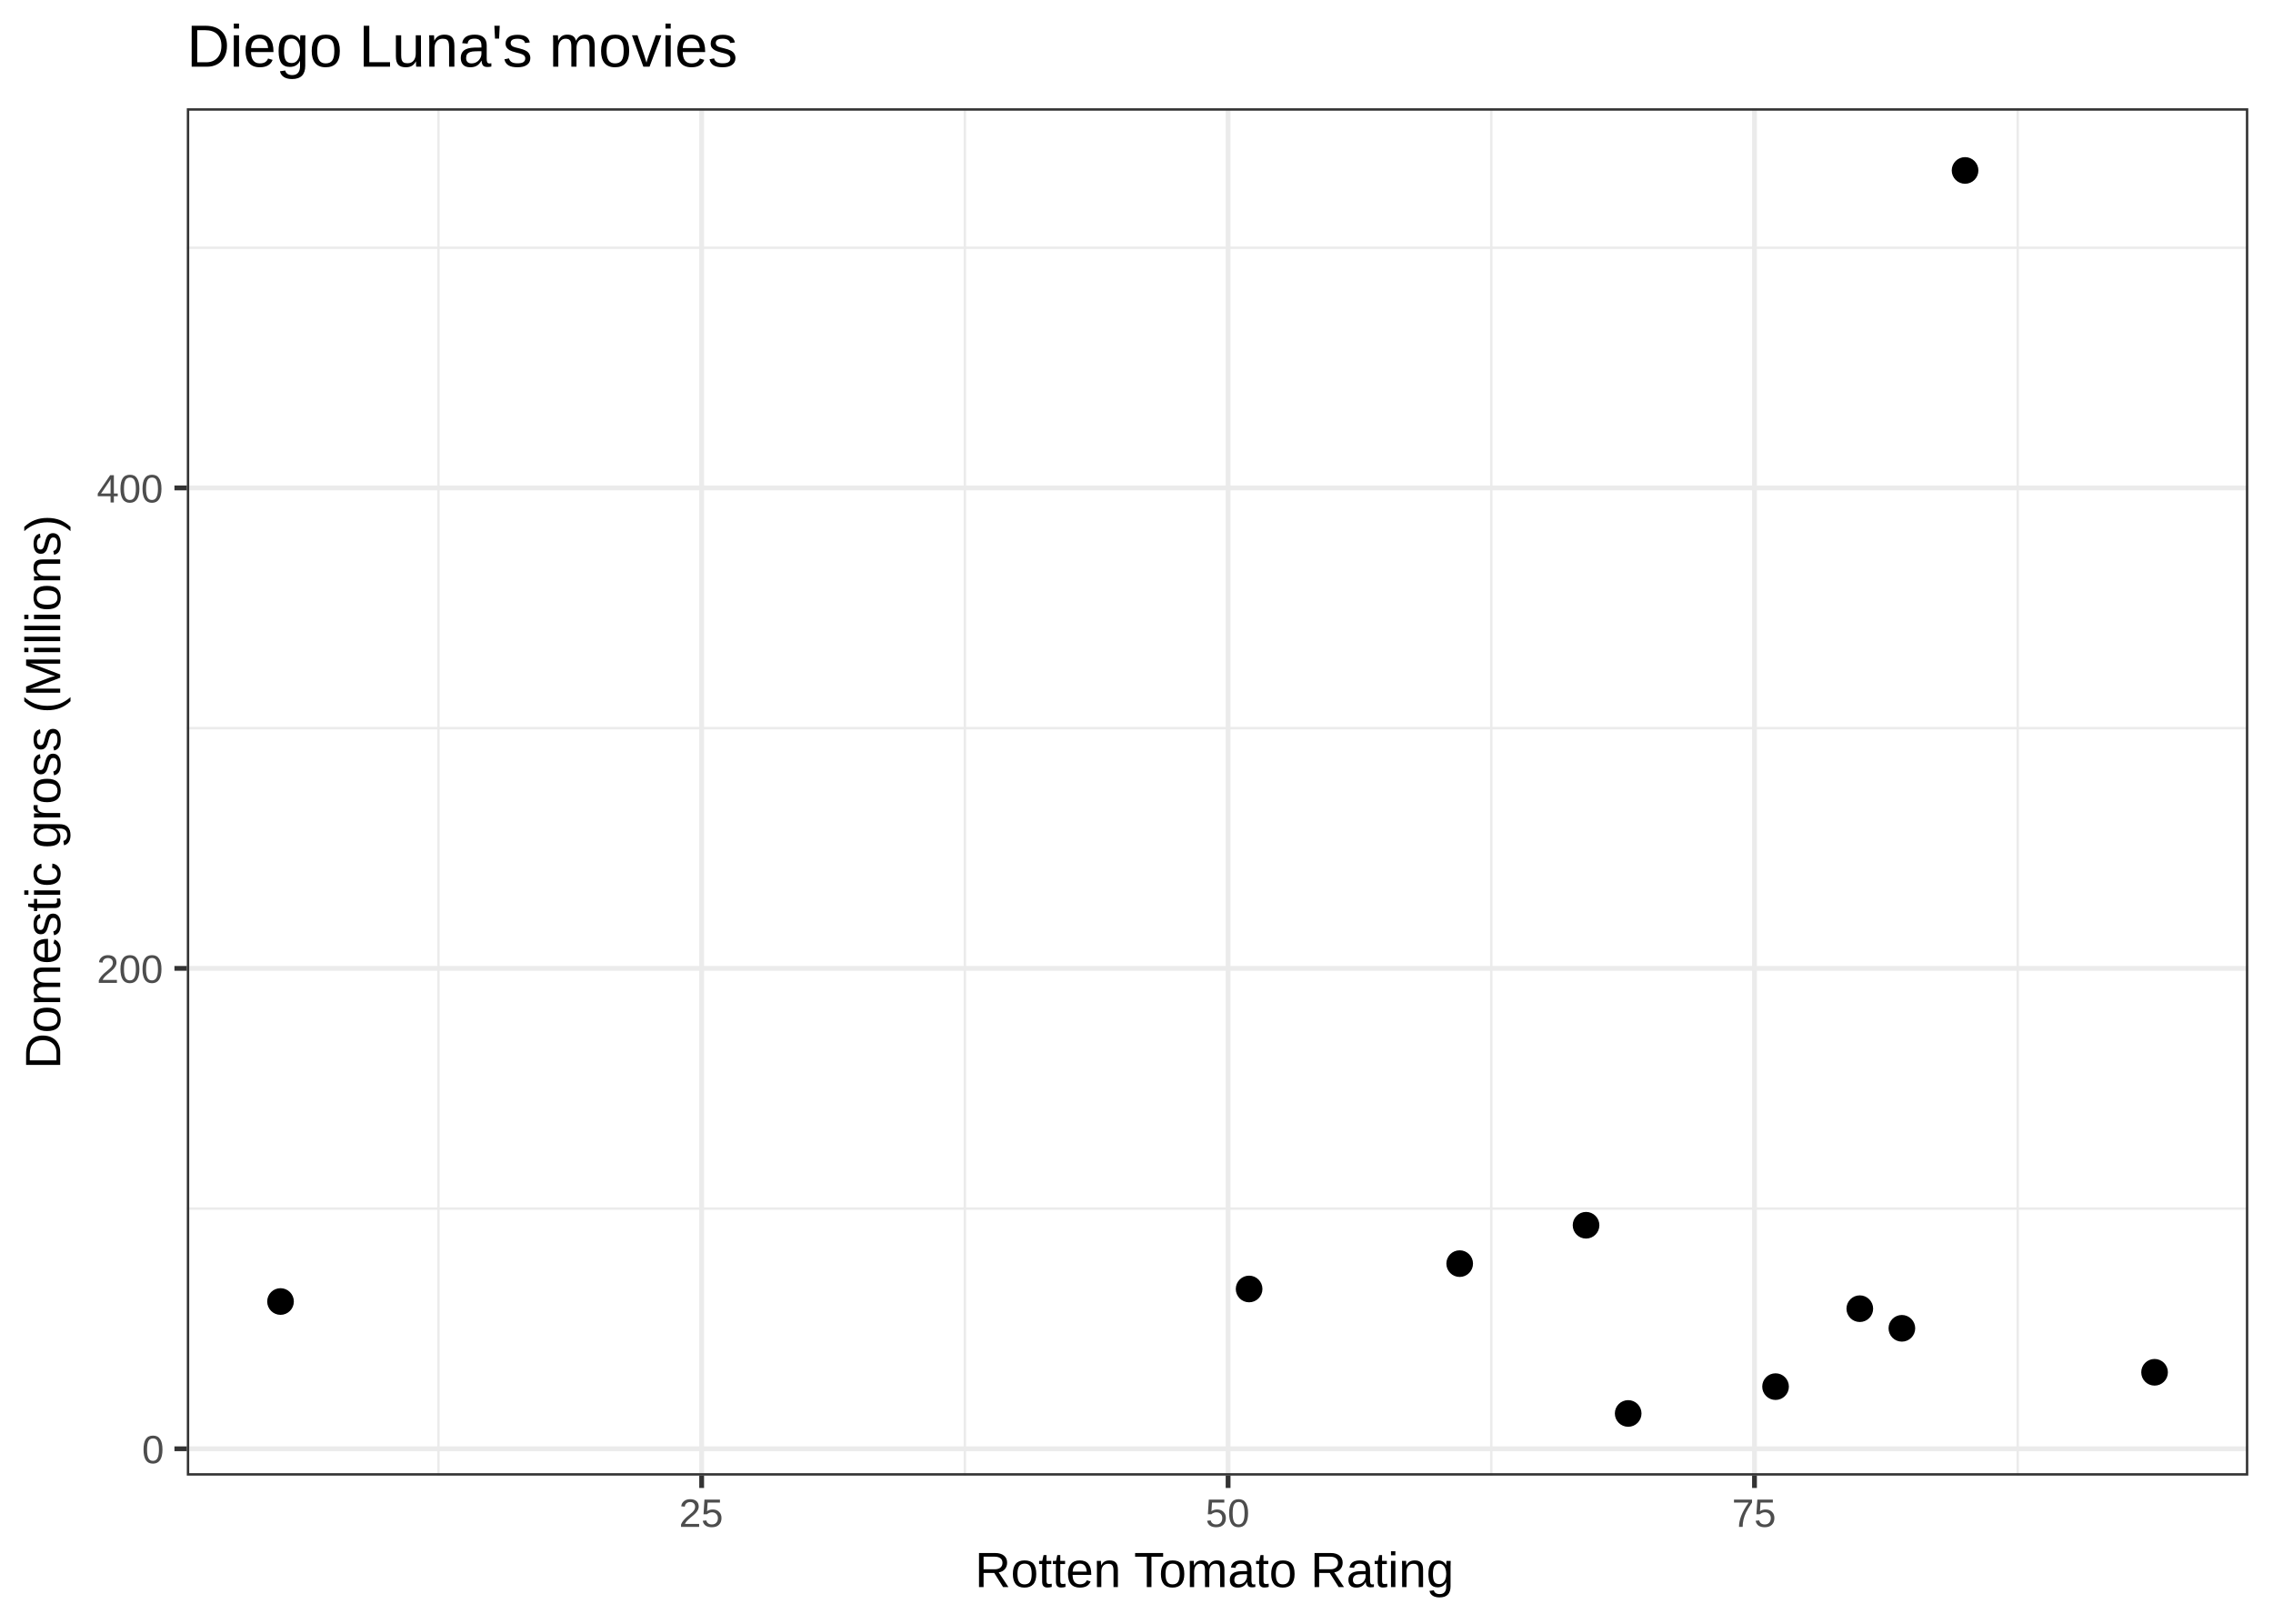
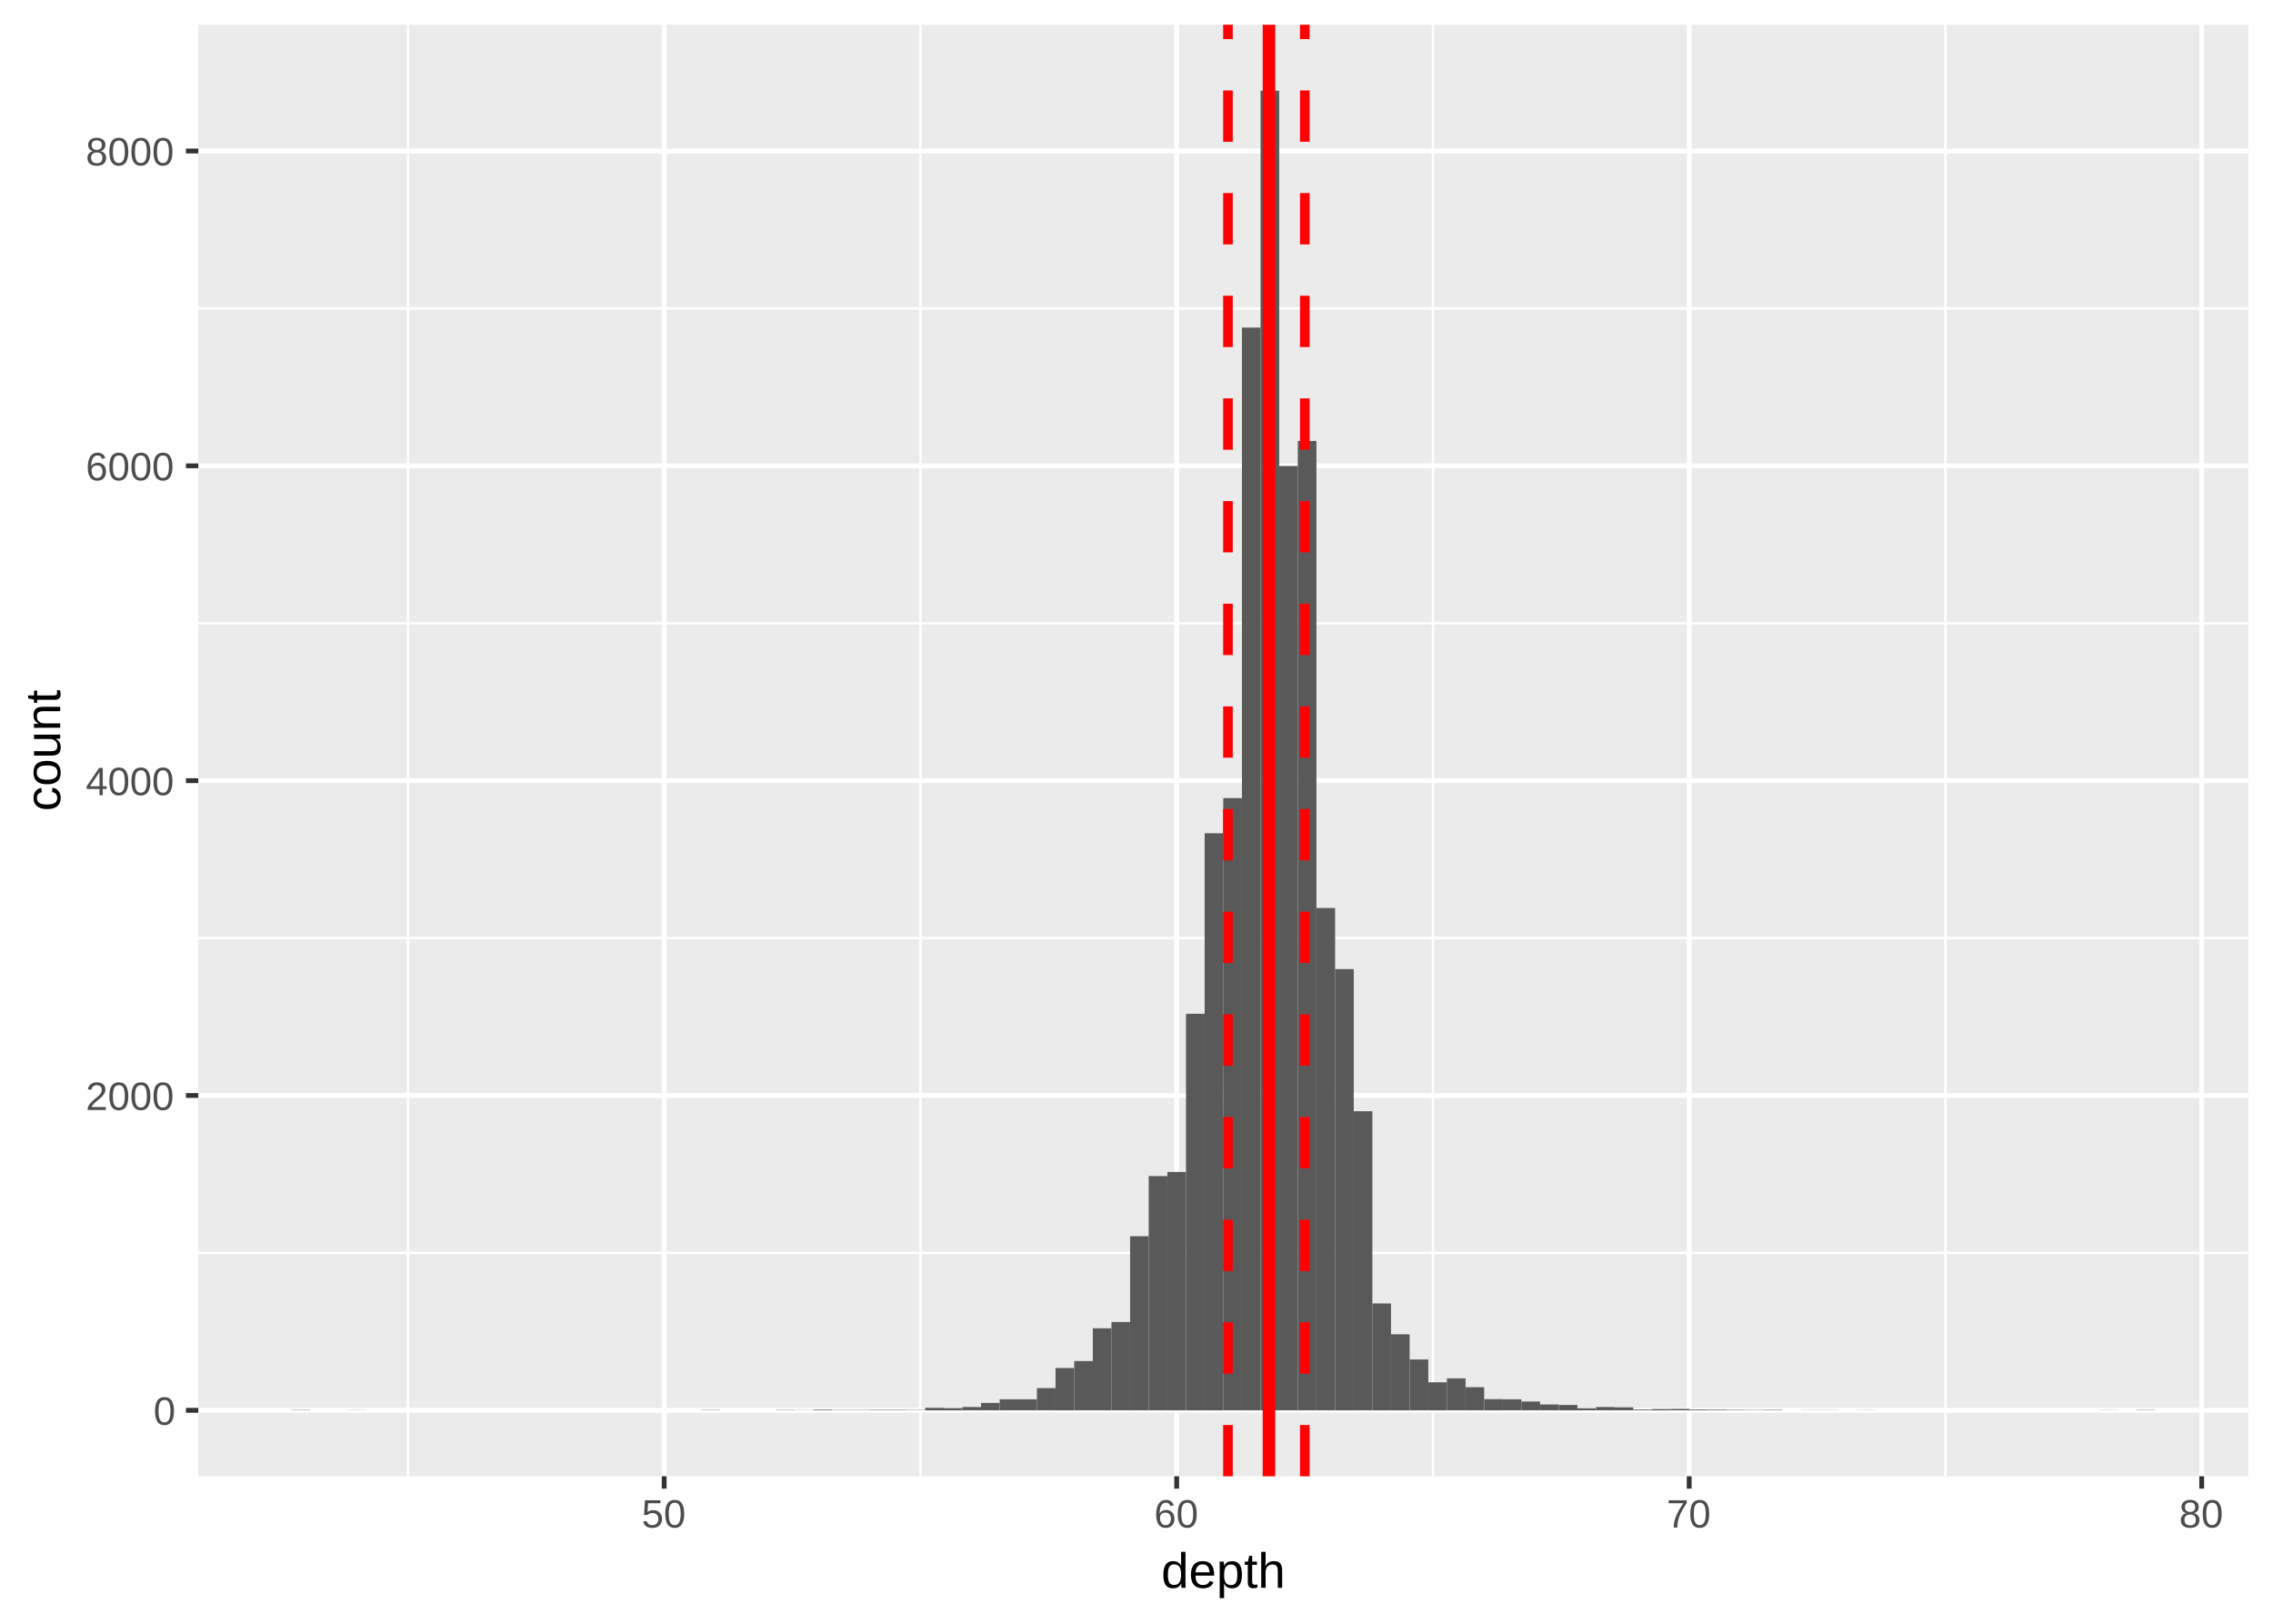
<svg xmlns="http://www.w3.org/2000/svg" viewBox="0 0 504.00 360.00">
  <defs>
    <style type="text/css">
    line, polyline, path, rect, circle {
      fill: none;
      stroke: #000000;
      stroke-linecap: round;
      stroke-linejoin: round;
      stroke-miterlimit: 10.00;
    }
  </style>
  </defs>
  <rect width="100%" height="100%" style="stroke: none; fill: #FFFFFF;" />
  <rect x="0.00" y="0.00" width="504.00" height="360.00" style="stroke-width: 1.07; stroke: #FFFFFF; fill: #FFFFFF;" />
  <defs>
-     <clipPath id="cpNDEuNDIxNXw0OTguNTIxfDMyNy4xNTd8MjQuMDA3Mw==">
-       <rect x="41.42" y="24.01" width="457.10" height="303.15" />
+     <clipPath id="cpNDMuOTY2OXw0OTguNTIxfDMyNy4zMTN8NS40Nzk0NQ==">
+       <rect x="43.97" y="5.48" width="454.55" height="321.83" />
    </clipPath>
  </defs>
-   <rect x="41.42" y="24.01" width="457.10" height="303.15" style="stroke-width: 1.07; stroke: none; fill: #FFFFFF;" clip-path="url(#cpNDEuNDIxNXw0OTguNTIxfDMyNy4xNTd8MjQuMDA3Mw==)" />
-   <polyline points="41.42,267.95 498.52,267.95 " style="stroke-width: 0.53; stroke: #EBEBEB; stroke-linecap: butt;" clip-path="url(#cpNDEuNDIxNXw0OTguNTIxfDMyNy4xNTd8MjQuMDA3Mw==)" />
-   <polyline points="41.42,161.44 498.52,161.44 " style="stroke-width: 0.53; stroke: #EBEBEB; stroke-linecap: butt;" clip-path="url(#cpNDEuNDIxNXw0OTguNTIxfDMyNy4xNTd8MjQuMDA3Mw==)" />
-   <polyline points="41.42,54.92 498.52,54.92 " style="stroke-width: 0.53; stroke: #EBEBEB; stroke-linecap: butt;" clip-path="url(#cpNDEuNDIxNXw0OTguNTIxfDMyNy4xNTd8MjQuMDA3Mw==)" />
-   <polyline points="97.22,327.16 97.22,24.01 " style="stroke-width: 0.53; stroke: #EBEBEB; stroke-linecap: butt;" clip-path="url(#cpNDEuNDIxNXw0OTguNTIxfDMyNy4xNTd8MjQuMDA3Mw==)" />
-   <polyline points="213.94,327.16 213.94,24.01 " style="stroke-width: 0.53; stroke: #EBEBEB; stroke-linecap: butt;" clip-path="url(#cpNDEuNDIxNXw0OTguNTIxfDMyNy4xNTd8MjQuMDA3Mw==)" />
-   <polyline points="330.67,327.16 330.67,24.01 " style="stroke-width: 0.53; stroke: #EBEBEB; stroke-linecap: butt;" clip-path="url(#cpNDEuNDIxNXw0OTguNTIxfDMyNy4xNTd8MjQuMDA3Mw==)" />
-   <polyline points="447.39,327.16 447.39,24.01 " style="stroke-width: 0.53; stroke: #EBEBEB; stroke-linecap: butt;" clip-path="url(#cpNDEuNDIxNXw0OTguNTIxfDMyNy4xNTd8MjQuMDA3Mw==)" />
-   <polyline points="41.42,321.21 498.52,321.21 " style="stroke-width: 1.07; stroke: #EBEBEB; stroke-linecap: butt;" clip-path="url(#cpNDEuNDIxNXw0OTguNTIxfDMyNy4xNTd8MjQuMDA3Mw==)" />
-   <polyline points="41.42,214.70 498.52,214.70 " style="stroke-width: 1.07; stroke: #EBEBEB; stroke-linecap: butt;" clip-path="url(#cpNDEuNDIxNXw0OTguNTIxfDMyNy4xNTd8MjQuMDA3Mw==)" />
-   <polyline points="41.42,108.18 498.52,108.18 " style="stroke-width: 1.07; stroke: #EBEBEB; stroke-linecap: butt;" clip-path="url(#cpNDEuNDIxNXw0OTguNTIxfDMyNy4xNTd8MjQuMDA3Mw==)" />
-   <polyline points="155.58,327.16 155.58,24.01 " style="stroke-width: 1.07; stroke: #EBEBEB; stroke-linecap: butt;" clip-path="url(#cpNDEuNDIxNXw0OTguNTIxfDMyNy4xNTd8MjQuMDA3Mw==)" />
-   <polyline points="272.31,327.16 272.31,24.01 " style="stroke-width: 1.07; stroke: #EBEBEB; stroke-linecap: butt;" clip-path="url(#cpNDEuNDIxNXw0OTguNTIxfDMyNy4xNTd8MjQuMDA3Mw==)" />
-   <polyline points="389.03,327.16 389.03,24.01 " style="stroke-width: 1.07; stroke: #EBEBEB; stroke-linecap: butt;" clip-path="url(#cpNDEuNDIxNXw0OTguNTIxfDMyNy4xNTd8MjQuMDA3Mw==)" />
-   <circle cx="62.20" cy="288.56" r="1.95pt" style="stroke-width: 0.71; fill: #000000;" clip-path="url(#cpNDEuNDIxNXw0OTguNTIxfDMyNy4xNTd8MjQuMDA3Mw==)" />
-   <circle cx="435.72" cy="37.79" r="1.95pt" style="stroke-width: 0.71; fill: #000000;" clip-path="url(#cpNDEuNDIxNXw0OTguNTIxfDMyNy4xNTd8MjQuMDA3Mw==)" />
-   <circle cx="421.71" cy="294.50" r="1.95pt" style="stroke-width: 0.71; fill: #000000;" clip-path="url(#cpNDEuNDIxNXw0OTguNTIxfDMyNy4xNTd8MjQuMDA3Mw==)" />
-   <circle cx="351.68" cy="271.65" r="1.95pt" style="stroke-width: 0.71; fill: #000000;" clip-path="url(#cpNDEuNDIxNXw0OTguNTIxfDMyNy4xNTd8MjQuMDA3Mw==)" />
-   <circle cx="276.97" cy="285.78" r="1.95pt" style="stroke-width: 0.71; fill: #000000;" clip-path="url(#cpNDEuNDIxNXw0OTguNTIxfDMyNy4xNTd8MjQuMDA3Mw==)" />
-   <circle cx="477.74" cy="304.25" r="1.95pt" style="stroke-width: 0.71; fill: #000000;" clip-path="url(#cpNDEuNDIxNXw0OTguNTIxfDMyNy4xNTd8MjQuMDA3Mw==)" />
-   <circle cx="361.02" cy="313.38" r="1.95pt" style="stroke-width: 0.71; fill: #000000;" clip-path="url(#cpNDEuNDIxNXw0OTguNTIxfDMyNy4xNTd8MjQuMDA3Mw==)" />
-   <circle cx="323.66" cy="280.16" r="1.95pt" style="stroke-width: 0.71; fill: #000000;" clip-path="url(#cpNDEuNDIxNXw0OTguNTIxfDMyNy4xNTd8MjQuMDA3Mw==)" />
-   <circle cx="412.38" cy="290.15" r="1.95pt" style="stroke-width: 0.71; fill: #000000;" clip-path="url(#cpNDEuNDIxNXw0OTguNTIxfDMyNy4xNTd8MjQuMDA3Mw==)" />
-   <circle cx="393.70" cy="307.43" r="1.95pt" style="stroke-width: 0.71; fill: #000000;" clip-path="url(#cpNDEuNDIxNXw0OTguNTIxfDMyNy4xNTd8MjQuMDA3Mw==)" />
-   <rect x="41.42" y="24.01" width="457.10" height="303.15" style="stroke-width: 1.07; stroke: #333333;" clip-path="url(#cpNDEuNDIxNXw0OTguNTIxfDMyNy4xNTd8MjQuMDA3Mw==)" />
+   <rect x="43.97" y="5.48" width="454.55" height="321.83" style="stroke-width: 1.07; stroke: none; fill: #EBEBEB;" clip-path="url(#cpNDMuOTY2OXw0OTguNTIxfDMyNy4zMTN8NS40Nzk0NQ==)" />
+   <polyline points="43.97,277.78 498.52,277.78 " style="stroke-width: 0.53; stroke: #FFFFFF; stroke-linecap: butt;" clip-path="url(#cpNDMuOTY2OXw0OTguNTIxfDMyNy4zMTN8NS40Nzk0NQ==)" />
+   <polyline points="43.97,207.98 498.52,207.98 " style="stroke-width: 0.53; stroke: #FFFFFF; stroke-linecap: butt;" clip-path="url(#cpNDMuOTY2OXw0OTguNTIxfDMyNy4zMTN8NS40Nzk0NQ==)" />
+   <polyline points="43.97,138.18 498.52,138.18 " style="stroke-width: 0.53; stroke: #FFFFFF; stroke-linecap: butt;" clip-path="url(#cpNDMuOTY2OXw0OTguNTIxfDMyNy4zMTN8NS40Nzk0NQ==)" />
+   <polyline points="43.97,68.38 498.52,68.38 " style="stroke-width: 0.53; stroke: #FFFFFF; stroke-linecap: butt;" clip-path="url(#cpNDMuOTY2OXw0OTguNTIxfDMyNy4zMTN8NS40Nzk0NQ==)" />
+   <polyline points="90.46,327.31 90.46,5.48 " style="stroke-width: 0.53; stroke: #FFFFFF; stroke-linecap: butt;" clip-path="url(#cpNDMuOTY2OXw0OTguNTIxfDMyNy4zMTN8NS40Nzk0NQ==)" />
+   <polyline points="204.09,327.31 204.09,5.48 " style="stroke-width: 0.53; stroke: #FFFFFF; stroke-linecap: butt;" clip-path="url(#cpNDMuOTY2OXw0OTguNTIxfDMyNy4zMTN8NS40Nzk0NQ==)" />
+   <polyline points="317.73,327.31 317.73,5.48 " style="stroke-width: 0.53; stroke: #FFFFFF; stroke-linecap: butt;" clip-path="url(#cpNDMuOTY2OXw0OTguNTIxfDMyNy4zMTN8NS40Nzk0NQ==)" />
+   <polyline points="431.37,327.31 431.37,5.48 " style="stroke-width: 0.53; stroke: #FFFFFF; stroke-linecap: butt;" clip-path="url(#cpNDMuOTY2OXw0OTguNTIxfDMyNy4zMTN8NS40Nzk0NQ==)" />
+   <polyline points="43.97,312.68 498.52,312.68 " style="stroke-width: 1.07; stroke: #FFFFFF; stroke-linecap: butt;" clip-path="url(#cpNDMuOTY2OXw0OTguNTIxfDMyNy4zMTN8NS40Nzk0NQ==)" />
+   <polyline points="43.97,242.88 498.52,242.88 " style="stroke-width: 1.07; stroke: #FFFFFF; stroke-linecap: butt;" clip-path="url(#cpNDMuOTY2OXw0OTguNTIxfDMyNy4zMTN8NS40Nzk0NQ==)" />
+   <polyline points="43.97,173.08 498.52,173.08 " style="stroke-width: 1.07; stroke: #FFFFFF; stroke-linecap: butt;" clip-path="url(#cpNDMuOTY2OXw0OTguNTIxfDMyNy4zMTN8NS40Nzk0NQ==)" />
+   <polyline points="43.97,103.28 498.52,103.28 " style="stroke-width: 1.07; stroke: #FFFFFF; stroke-linecap: butt;" clip-path="url(#cpNDMuOTY2OXw0OTguNTIxfDMyNy4zMTN8NS40Nzk0NQ==)" />
+   <polyline points="43.97,33.48 498.52,33.48 " style="stroke-width: 1.07; stroke: #FFFFFF; stroke-linecap: butt;" clip-path="url(#cpNDMuOTY2OXw0OTguNTIxfDMyNy4zMTN8NS40Nzk0NQ==)" />
+   <polyline points="147.27,327.31 147.27,5.48 " style="stroke-width: 1.07; stroke: #FFFFFF; stroke-linecap: butt;" clip-path="url(#cpNDMuOTY2OXw0OTguNTIxfDMyNy4zMTN8NS40Nzk0NQ==)" />
+   <polyline points="260.91,327.31 260.91,5.48 " style="stroke-width: 1.07; stroke: #FFFFFF; stroke-linecap: butt;" clip-path="url(#cpNDMuOTY2OXw0OTguNTIxfDMyNy4zMTN8NS40Nzk0NQ==)" />
+   <polyline points="374.55,327.31 374.55,5.48 " style="stroke-width: 1.07; stroke: #FFFFFF; stroke-linecap: butt;" clip-path="url(#cpNDMuOTY2OXw0OTguNTIxfDMyNy4zMTN8NS40Nzk0NQ==)" />
+   <polyline points="488.19,327.31 488.19,5.48 " style="stroke-width: 1.07; stroke: #FFFFFF; stroke-linecap: butt;" clip-path="url(#cpNDMuOTY2OXw0OTguNTIxfDMyNy4zMTN8NS40Nzk0NQ==)" />
+   <rect x="64.63" y="312.61" width="4.13" height="0.07" style="stroke-width: 1.07; stroke: none; stroke-linecap: butt; fill: #595959;" clip-path="url(#cpNDMuOTY2OXw0OTguNTIxfDMyNy4zMTN8NS40Nzk0NQ==)" />
+   <rect x="68.76" y="312.68" width="4.13" height="0.00" style="stroke-width: 1.07; stroke: none; stroke-linecap: butt; fill: #595959;" clip-path="url(#cpNDMuOTY2OXw0OTguNTIxfDMyNy4zMTN8NS40Nzk0NQ==)" />
+   <rect x="72.89" y="312.68" width="4.13" height="0.00" style="stroke-width: 1.07; stroke: none; stroke-linecap: butt; fill: #595959;" clip-path="url(#cpNDMuOTY2OXw0OTguNTIxfDMyNy4zMTN8NS40Nzk0NQ==)" />
+   <rect x="77.03" y="312.65" width="4.13" height="0.03" style="stroke-width: 1.07; stroke: none; stroke-linecap: butt; fill: #595959;" clip-path="url(#cpNDMuOTY2OXw0OTguNTIxfDMyNy4zMTN8NS40Nzk0NQ==)" />
+   <rect x="81.16" y="312.68" width="4.13" height="0.00" style="stroke-width: 1.07; stroke: none; stroke-linecap: butt; fill: #595959;" clip-path="url(#cpNDMuOTY2OXw0OTguNTIxfDMyNy4zMTN8NS40Nzk0NQ==)" />
+   <rect x="85.29" y="312.68" width="4.13" height="0.00" style="stroke-width: 1.07; stroke: none; stroke-linecap: butt; fill: #595959;" clip-path="url(#cpNDMuOTY2OXw0OTguNTIxfDMyNy4zMTN8NS40Nzk0NQ==)" />
+   <rect x="89.42" y="312.68" width="4.13" height="0.00" style="stroke-width: 1.07; stroke: none; stroke-linecap: butt; fill: #595959;" clip-path="url(#cpNDMuOTY2OXw0OTguNTIxfDMyNy4zMTN8NS40Nzk0NQ==)" />
+   <rect x="93.55" y="312.68" width="4.13" height="0.00" style="stroke-width: 1.07; stroke: none; stroke-linecap: butt; fill: #595959;" clip-path="url(#cpNDMuOTY2OXw0OTguNTIxfDMyNy4zMTN8NS40Nzk0NQ==)" />
+   <rect x="97.69" y="312.68" width="4.13" height="0.00" style="stroke-width: 1.07; stroke: none; stroke-linecap: butt; fill: #595959;" clip-path="url(#cpNDMuOTY2OXw0OTguNTIxfDMyNy4zMTN8NS40Nzk0NQ==)" />
+   <rect x="101.82" y="312.68" width="4.13" height="0.00" style="stroke-width: 1.07; stroke: none; stroke-linecap: butt; fill: #595959;" clip-path="url(#cpNDMuOTY2OXw0OTguNTIxfDMyNy4zMTN8NS40Nzk0NQ==)" />
+   <rect x="105.95" y="312.68" width="4.13" height="0.00" style="stroke-width: 1.07; stroke: none; stroke-linecap: butt; fill: #595959;" clip-path="url(#cpNDMuOTY2OXw0OTguNTIxfDMyNy4zMTN8NS40Nzk0NQ==)" />
+   <rect x="110.08" y="312.68" width="4.13" height="0.00" style="stroke-width: 1.07; stroke: none; stroke-linecap: butt; fill: #595959;" clip-path="url(#cpNDMuOTY2OXw0OTguNTIxfDMyNy4zMTN8NS40Nzk0NQ==)" />
+   <rect x="114.22" y="312.68" width="4.13" height="0.00" style="stroke-width: 1.07; stroke: none; stroke-linecap: butt; fill: #595959;" clip-path="url(#cpNDMuOTY2OXw0OTguNTIxfDMyNy4zMTN8NS40Nzk0NQ==)" />
+   <rect x="118.35" y="312.68" width="4.13" height="0.00" style="stroke-width: 1.07; stroke: none; stroke-linecap: butt; fill: #595959;" clip-path="url(#cpNDMuOTY2OXw0OTguNTIxfDMyNy4zMTN8NS40Nzk0NQ==)" />
+   <rect x="122.48" y="312.68" width="4.13" height="0.00" style="stroke-width: 1.07; stroke: none; stroke-linecap: butt; fill: #595959;" clip-path="url(#cpNDMuOTY2OXw0OTguNTIxfDMyNy4zMTN8NS40Nzk0NQ==)" />
+   <rect x="126.61" y="312.68" width="4.13" height="0.00" style="stroke-width: 1.07; stroke: none; stroke-linecap: butt; fill: #595959;" clip-path="url(#cpNDMuOTY2OXw0OTguNTIxfDMyNy4zMTN8NS40Nzk0NQ==)" />
+   <rect x="130.75" y="312.68" width="4.13" height="0.00" style="stroke-width: 1.07; stroke: none; stroke-linecap: butt; fill: #595959;" clip-path="url(#cpNDMuOTY2OXw0OTguNTIxfDMyNy4zMTN8NS40Nzk0NQ==)" />
+   <rect x="134.88" y="312.68" width="4.13" height="0.00" style="stroke-width: 1.07; stroke: none; stroke-linecap: butt; fill: #595959;" clip-path="url(#cpNDMuOTY2OXw0OTguNTIxfDMyNy4zMTN8NS40Nzk0NQ==)" />
+   <rect x="139.01" y="312.68" width="4.13" height="0.00" style="stroke-width: 1.07; stroke: none; stroke-linecap: butt; fill: #595959;" clip-path="url(#cpNDMuOTY2OXw0OTguNTIxfDMyNy4zMTN8NS40Nzk0NQ==)" />
+   <rect x="143.14" y="312.68" width="4.13" height="0.00" style="stroke-width: 1.07; stroke: none; stroke-linecap: butt; fill: #595959;" clip-path="url(#cpNDMuOTY2OXw0OTguNTIxfDMyNy4zMTN8NS40Nzk0NQ==)" />
+   <rect x="147.27" y="312.68" width="4.13" height="0.00" style="stroke-width: 1.07; stroke: none; stroke-linecap: butt; fill: #595959;" clip-path="url(#cpNDMuOTY2OXw0OTguNTIxfDMyNy4zMTN8NS40Nzk0NQ==)" />
+   <rect x="151.41" y="312.68" width="4.13" height="0.00" style="stroke-width: 1.07; stroke: none; stroke-linecap: butt; fill: #595959;" clip-path="url(#cpNDMuOTY2OXw0OTguNTIxfDMyNy4zMTN8NS40Nzk0NQ==)" />
+   <rect x="155.54" y="312.61" width="4.13" height="0.07" style="stroke-width: 1.07; stroke: none; stroke-linecap: butt; fill: #595959;" clip-path="url(#cpNDMuOTY2OXw0OTguNTIxfDMyNy4zMTN8NS40Nzk0NQ==)" />
+   <rect x="159.67" y="312.68" width="4.13" height="0.00" style="stroke-width: 1.07; stroke: none; stroke-linecap: butt; fill: #595959;" clip-path="url(#cpNDMuOTY2OXw0OTguNTIxfDMyNy4zMTN8NS40Nzk0NQ==)" />
+   <rect x="163.80" y="312.68" width="4.13" height="0.00" style="stroke-width: 1.07; stroke: none; stroke-linecap: butt; fill: #595959;" clip-path="url(#cpNDMuOTY2OXw0OTguNTIxfDMyNy4zMTN8NS40Nzk0NQ==)" />
+   <rect x="167.94" y="312.68" width="4.13" height="0.00" style="stroke-width: 1.07; stroke: none; stroke-linecap: butt; fill: #595959;" clip-path="url(#cpNDMuOTY2OXw0OTguNTIxfDMyNy4zMTN8NS40Nzk0NQ==)" />
+   <rect x="172.07" y="312.61" width="4.13" height="0.07" style="stroke-width: 1.07; stroke: none; stroke-linecap: butt; fill: #595959;" clip-path="url(#cpNDMuOTY2OXw0OTguNTIxfDMyNy4zMTN8NS40Nzk0NQ==)" />
+   <rect x="176.20" y="312.65" width="4.13" height="0.03" style="stroke-width: 1.07; stroke: none; stroke-linecap: butt; fill: #595959;" clip-path="url(#cpNDMuOTY2OXw0OTguNTIxfDMyNy4zMTN8NS40Nzk0NQ==)" />
+   <rect x="180.33" y="312.54" width="4.13" height="0.14" style="stroke-width: 1.07; stroke: none; stroke-linecap: butt; fill: #595959;" clip-path="url(#cpNDMuOTY2OXw0OTguNTIxfDMyNy4zMTN8NS40Nzk0NQ==)" />
+   <rect x="184.47" y="312.61" width="4.13" height="0.07" style="stroke-width: 1.07; stroke: none; stroke-linecap: butt; fill: #595959;" clip-path="url(#cpNDMuOTY2OXw0OTguNTIxfDMyNy4zMTN8NS40Nzk0NQ==)" />
+   <rect x="188.60" y="312.61" width="4.13" height="0.07" style="stroke-width: 1.07; stroke: none; stroke-linecap: butt; fill: #595959;" clip-path="url(#cpNDMuOTY2OXw0OTguNTIxfDMyNy4zMTN8NS40Nzk0NQ==)" />
+   <rect x="192.73" y="312.58" width="4.13" height="0.10" style="stroke-width: 1.07; stroke: none; stroke-linecap: butt; fill: #595959;" clip-path="url(#cpNDMuOTY2OXw0OTguNTIxfDMyNy4zMTN8NS40Nzk0NQ==)" />
+   <rect x="196.86" y="312.58" width="4.13" height="0.10" style="stroke-width: 1.07; stroke: none; stroke-linecap: butt; fill: #595959;" clip-path="url(#cpNDMuOTY2OXw0OTguNTIxfDMyNy4zMTN8NS40Nzk0NQ==)" />
+   <rect x="200.99" y="312.61" width="4.13" height="0.07" style="stroke-width: 1.07; stroke: none; stroke-linecap: butt; fill: #595959;" clip-path="url(#cpNDMuOTY2OXw0OTguNTIxfDMyNy4zMTN8NS40Nzk0NQ==)" />
+   <rect x="205.13" y="312.13" width="4.13" height="0.56" style="stroke-width: 1.07; stroke: none; stroke-linecap: butt; fill: #595959;" clip-path="url(#cpNDMuOTY2OXw0OTguNTIxfDMyNy4zMTN8NS40Nzk0NQ==)" />
+   <rect x="209.26" y="312.20" width="4.13" height="0.49" style="stroke-width: 1.07; stroke: none; stroke-linecap: butt; fill: #595959;" clip-path="url(#cpNDMuOTY2OXw0OTguNTIxfDMyNy4zMTN8NS40Nzk0NQ==)" />
+   <rect x="213.39" y="311.95" width="4.13" height="0.73" style="stroke-width: 1.07; stroke: none; stroke-linecap: butt; fill: #595959;" clip-path="url(#cpNDMuOTY2OXw0OTguNTIxfDMyNy4zMTN8NS40Nzk0NQ==)" />
+   <rect x="217.52" y="311.04" width="4.13" height="1.64" style="stroke-width: 1.07; stroke: none; stroke-linecap: butt; fill: #595959;" clip-path="url(#cpNDMuOTY2OXw0OTguNTIxfDMyNy4zMTN8NS40Nzk0NQ==)" />
+   <rect x="221.66" y="310.24" width="4.13" height="2.44" style="stroke-width: 1.07; stroke: none; stroke-linecap: butt; fill: #595959;" clip-path="url(#cpNDMuOTY2OXw0OTguNTIxfDMyNy4zMTN8NS40Nzk0NQ==)" />
+   <rect x="225.79" y="310.24" width="4.13" height="2.44" style="stroke-width: 1.07; stroke: none; stroke-linecap: butt; fill: #595959;" clip-path="url(#cpNDMuOTY2OXw0OTguNTIxfDMyNy4zMTN8NS40Nzk0NQ==)" />
+   <rect x="229.92" y="307.76" width="4.13" height="4.92" style="stroke-width: 1.07; stroke: none; stroke-linecap: butt; fill: #595959;" clip-path="url(#cpNDMuOTY2OXw0OTguNTIxfDMyNy4zMTN8NS40Nzk0NQ==)" />
+   <rect x="234.05" y="303.30" width="4.13" height="9.39" style="stroke-width: 1.07; stroke: none; stroke-linecap: butt; fill: #595959;" clip-path="url(#cpNDMuOTY2OXw0OTguNTIxfDMyNy4zMTN8NS40Nzk0NQ==)" />
+   <rect x="238.19" y="301.76" width="4.13" height="10.92" style="stroke-width: 1.07; stroke: none; stroke-linecap: butt; fill: #595959;" clip-path="url(#cpNDMuOTY2OXw0OTguNTIxfDMyNy4zMTN8NS40Nzk0NQ==)" />
+   <rect x="242.32" y="294.50" width="4.13" height="18.18" style="stroke-width: 1.07; stroke: none; stroke-linecap: butt; fill: #595959;" clip-path="url(#cpNDMuOTY2OXw0OTguNTIxfDMyNy4zMTN8NS40Nzk0NQ==)" />
+   <rect x="246.45" y="293.10" width="4.13" height="19.58" style="stroke-width: 1.07; stroke: none; stroke-linecap: butt; fill: #595959;" clip-path="url(#cpNDMuOTY2OXw0OTguNTIxfDMyNy4zMTN8NS40Nzk0NQ==)" />
+   <rect x="250.58" y="274.08" width="4.13" height="38.60" style="stroke-width: 1.07; stroke: none; stroke-linecap: butt; fill: #595959;" clip-path="url(#cpNDMuOTY2OXw0OTguNTIxfDMyNy4zMTN8NS40Nzk0NQ==)" />
+   <rect x="254.71" y="260.75" width="4.13" height="51.93" style="stroke-width: 1.07; stroke: none; stroke-linecap: butt; fill: #595959;" clip-path="url(#cpNDMuOTY2OXw0OTguNTIxfDMyNy4zMTN8NS40Nzk0NQ==)" />
+   <rect x="258.85" y="259.84" width="4.13" height="52.84" style="stroke-width: 1.07; stroke: none; stroke-linecap: butt; fill: #595959;" clip-path="url(#cpNDMuOTY2OXw0OTguNTIxfDMyNy4zMTN8NS40Nzk0NQ==)" />
+   <rect x="262.98" y="224.77" width="4.13" height="87.92" style="stroke-width: 1.07; stroke: none; stroke-linecap: butt; fill: #595959;" clip-path="url(#cpNDMuOTY2OXw0OTguNTIxfDMyNy4zMTN8NS40Nzk0NQ==)" />
+   <rect x="267.11" y="184.74" width="4.13" height="127.95" style="stroke-width: 1.07; stroke: none; stroke-linecap: butt; fill: #595959;" clip-path="url(#cpNDMuOTY2OXw0OTguNTIxfDMyNy4zMTN8NS40Nzk0NQ==)" />
+   <rect x="271.24" y="176.95" width="4.13" height="135.73" style="stroke-width: 1.07; stroke: none; stroke-linecap: butt; fill: #595959;" clip-path="url(#cpNDMuOTY2OXw0OTguNTIxfDMyNy4zMTN8NS40Nzk0NQ==)" />
+   <rect x="275.38" y="72.63" width="4.13" height="240.05" style="stroke-width: 1.07; stroke: none; stroke-linecap: butt; fill: #595959;" clip-path="url(#cpNDMuOTY2OXw0OTguNTIxfDMyNy4zMTN8NS40Nzk0NQ==)" />
+   <rect x="279.51" y="20.11" width="4.13" height="292.58" style="stroke-width: 1.07; stroke: none; stroke-linecap: butt; fill: #595959;" clip-path="url(#cpNDMuOTY2OXw0OTguNTIxfDMyNy4zMTN8NS40Nzk0NQ==)" />
+   <rect x="283.64" y="103.31" width="4.13" height="209.37" style="stroke-width: 1.07; stroke: none; stroke-linecap: butt; fill: #595959;" clip-path="url(#cpNDMuOTY2OXw0OTguNTIxfDMyNy4zMTN8NS40Nzk0NQ==)" />
+   <rect x="287.77" y="97.76" width="4.13" height="214.92" style="stroke-width: 1.07; stroke: none; stroke-linecap: butt; fill: #595959;" clip-path="url(#cpNDMuOTY2OXw0OTguNTIxfDMyNy4zMTN8NS40Nzk0NQ==)" />
+   <rect x="291.91" y="201.31" width="4.13" height="111.37" style="stroke-width: 1.07; stroke: none; stroke-linecap: butt; fill: #595959;" clip-path="url(#cpNDMuOTY2OXw0OTguNTIxfDMyNy4zMTN8NS40Nzk0NQ==)" />
+   <rect x="296.04" y="214.86" width="4.13" height="97.83" style="stroke-width: 1.07; stroke: none; stroke-linecap: butt; fill: #595959;" clip-path="url(#cpNDMuOTY2OXw0OTguNTIxfDMyNy4zMTN8NS40Nzk0NQ==)" />
+   <rect x="300.17" y="246.37" width="4.13" height="66.31" style="stroke-width: 1.07; stroke: none; stroke-linecap: butt; fill: #595959;" clip-path="url(#cpNDMuOTY2OXw0OTguNTIxfDMyNy4zMTN8NS40Nzk0NQ==)" />
+   <rect x="304.30" y="288.99" width="4.13" height="23.70" style="stroke-width: 1.07; stroke: none; stroke-linecap: butt; fill: #595959;" clip-path="url(#cpNDMuOTY2OXw0OTguNTIxfDMyNy4zMTN8NS40Nzk0NQ==)" />
+   <rect x="308.43" y="295.83" width="4.13" height="16.86" style="stroke-width: 1.07; stroke: none; stroke-linecap: butt; fill: #595959;" clip-path="url(#cpNDMuOTY2OXw0OTguNTIxfDMyNy4zMTN8NS40Nzk0NQ==)" />
+   <rect x="312.57" y="301.41" width="4.13" height="11.27" style="stroke-width: 1.07; stroke: none; stroke-linecap: butt; fill: #595959;" clip-path="url(#cpNDMuOTY2OXw0OTguNTIxfDMyNy4zMTN8NS40Nzk0NQ==)" />
+   <rect x="316.70" y="306.47" width="4.13" height="6.21" style="stroke-width: 1.07; stroke: none; stroke-linecap: butt; fill: #595959;" clip-path="url(#cpNDMuOTY2OXw0OTguNTIxfDMyNy4zMTN8NS40Nzk0NQ==)" />
+   <rect x="320.83" y="305.60" width="4.13" height="7.08" style="stroke-width: 1.07; stroke: none; stroke-linecap: butt; fill: #595959;" clip-path="url(#cpNDMuOTY2OXw0OTguNTIxfDMyNy4zMTN8NS40Nzk0NQ==)" />
+   <rect x="324.96" y="307.55" width="4.13" height="5.13" style="stroke-width: 1.07; stroke: none; stroke-linecap: butt; fill: #595959;" clip-path="url(#cpNDMuOTY2OXw0OTguNTIxfDMyNy4zMTN8NS40Nzk0NQ==)" />
+   <rect x="329.10" y="310.21" width="4.13" height="2.48" style="stroke-width: 1.07; stroke: none; stroke-linecap: butt; fill: #595959;" clip-path="url(#cpNDMuOTY2OXw0OTguNTIxfDMyNy4zMTN8NS40Nzk0NQ==)" />
+   <rect x="333.23" y="310.24" width="4.13" height="2.44" style="stroke-width: 1.07; stroke: none; stroke-linecap: butt; fill: #595959;" clip-path="url(#cpNDMuOTY2OXw0OTguNTIxfDMyNy4zMTN8NS40Nzk0NQ==)" />
+   <rect x="337.36" y="310.73" width="4.13" height="1.95" style="stroke-width: 1.07; stroke: none; stroke-linecap: butt; fill: #595959;" clip-path="url(#cpNDMuOTY2OXw0OTguNTIxfDMyNy4zMTN8NS40Nzk0NQ==)" />
+   <rect x="341.49" y="311.39" width="4.13" height="1.29" style="stroke-width: 1.07; stroke: none; stroke-linecap: butt; fill: #595959;" clip-path="url(#cpNDMuOTY2OXw0OTguNTIxfDMyNy4zMTN8NS40Nzk0NQ==)" />
+   <rect x="345.63" y="311.50" width="4.13" height="1.19" style="stroke-width: 1.07; stroke: none; stroke-linecap: butt; fill: #595959;" clip-path="url(#cpNDMuOTY2OXw0OTguNTIxfDMyNy4zMTN8NS40Nzk0NQ==)" />
+   <rect x="349.76" y="312.23" width="4.13" height="0.45" style="stroke-width: 1.07; stroke: none; stroke-linecap: butt; fill: #595959;" clip-path="url(#cpNDMuOTY2OXw0OTguNTIxfDMyNy4zMTN8NS40Nzk0NQ==)" />
+   <rect x="353.89" y="311.95" width="4.13" height="0.73" style="stroke-width: 1.07; stroke: none; stroke-linecap: butt; fill: #595959;" clip-path="url(#cpNDMuOTY2OXw0OTguNTIxfDMyNy4zMTN8NS40Nzk0NQ==)" />
+   <rect x="358.02" y="312.02" width="4.13" height="0.66" style="stroke-width: 1.07; stroke: none; stroke-linecap: butt; fill: #595959;" clip-path="url(#cpNDMuOTY2OXw0OTguNTIxfDMyNy4zMTN8NS40Nzk0NQ==)" />
+   <rect x="362.15" y="312.51" width="4.13" height="0.17" style="stroke-width: 1.07; stroke: none; stroke-linecap: butt; fill: #595959;" clip-path="url(#cpNDMuOTY2OXw0OTguNTIxfDMyNy4zMTN8NS40Nzk0NQ==)" />
+   <rect x="366.29" y="312.41" width="4.13" height="0.28" style="stroke-width: 1.07; stroke: none; stroke-linecap: butt; fill: #595959;" clip-path="url(#cpNDMuOTY2OXw0OTguNTIxfDMyNy4zMTN8NS40Nzk0NQ==)" />
+   <rect x="370.42" y="312.37" width="4.13" height="0.31" style="stroke-width: 1.07; stroke: none; stroke-linecap: butt; fill: #595959;" clip-path="url(#cpNDMuOTY2OXw0OTguNTIxfDMyNy4zMTN8NS40Nzk0NQ==)" />
+   <rect x="374.55" y="312.51" width="4.13" height="0.17" style="stroke-width: 1.07; stroke: none; stroke-linecap: butt; fill: #595959;" clip-path="url(#cpNDMuOTY2OXw0OTguNTIxfDMyNy4zMTN8NS40Nzk0NQ==)" />
+   <rect x="378.68" y="312.54" width="4.13" height="0.14" style="stroke-width: 1.07; stroke: none; stroke-linecap: butt; fill: #595959;" clip-path="url(#cpNDMuOTY2OXw0OTguNTIxfDMyNy4zMTN8NS40Nzk0NQ==)" />
+   <rect x="382.82" y="312.58" width="4.13" height="0.10" style="stroke-width: 1.07; stroke: none; stroke-linecap: butt; fill: #595959;" clip-path="url(#cpNDMuOTY2OXw0OTguNTIxfDMyNy4zMTN8NS40Nzk0NQ==)" />
+   <rect x="386.95" y="312.61" width="4.13" height="0.07" style="stroke-width: 1.07; stroke: none; stroke-linecap: butt; fill: #595959;" clip-path="url(#cpNDMuOTY2OXw0OTguNTIxfDMyNy4zMTN8NS40Nzk0NQ==)" />
+   <rect x="391.08" y="312.58" width="4.13" height="0.10" style="stroke-width: 1.07; stroke: none; stroke-linecap: butt; fill: #595959;" clip-path="url(#cpNDMuOTY2OXw0OTguNTIxfDMyNy4zMTN8NS40Nzk0NQ==)" />
+   <rect x="395.21" y="312.68" width="4.13" height="0.00" style="stroke-width: 1.07; stroke: none; stroke-linecap: butt; fill: #595959;" clip-path="url(#cpNDMuOTY2OXw0OTguNTIxfDMyNy4zMTN8NS40Nzk0NQ==)" />
+   <rect x="399.35" y="312.65" width="4.13" height="0.03" style="stroke-width: 1.07; stroke: none; stroke-linecap: butt; fill: #595959;" clip-path="url(#cpNDMuOTY2OXw0OTguNTIxfDMyNy4zMTN8NS40Nzk0NQ==)" />
+   <rect x="403.48" y="312.65" width="4.13" height="0.03" style="stroke-width: 1.07; stroke: none; stroke-linecap: butt; fill: #595959;" clip-path="url(#cpNDMuOTY2OXw0OTguNTIxfDMyNy4zMTN8NS40Nzk0NQ==)" />
+   <rect x="407.61" y="312.68" width="4.13" height="0.00" style="stroke-width: 1.07; stroke: none; stroke-linecap: butt; fill: #595959;" clip-path="url(#cpNDMuOTY2OXw0OTguNTIxfDMyNy4zMTN8NS40Nzk0NQ==)" />
+   <rect x="411.74" y="312.65" width="4.13" height="0.03" style="stroke-width: 1.07; stroke: none; stroke-linecap: butt; fill: #595959;" clip-path="url(#cpNDMuOTY2OXw0OTguNTIxfDMyNy4zMTN8NS40Nzk0NQ==)" />
+   <rect x="415.87" y="312.68" width="4.13" height="0.00" style="stroke-width: 1.07; stroke: none; stroke-linecap: butt; fill: #595959;" clip-path="url(#cpNDMuOTY2OXw0OTguNTIxfDMyNy4zMTN8NS40Nzk0NQ==)" />
+   <rect x="420.01" y="312.68" width="4.13" height="0.00" style="stroke-width: 1.07; stroke: none; stroke-linecap: butt; fill: #595959;" clip-path="url(#cpNDMuOTY2OXw0OTguNTIxfDMyNy4zMTN8NS40Nzk0NQ==)" />
+   <rect x="424.14" y="312.68" width="4.13" height="0.00" style="stroke-width: 1.07; stroke: none; stroke-linecap: butt; fill: #595959;" clip-path="url(#cpNDMuOTY2OXw0OTguNTIxfDMyNy4zMTN8NS40Nzk0NQ==)" />
+   <rect x="428.27" y="312.68" width="4.13" height="0.00" style="stroke-width: 1.07; stroke: none; stroke-linecap: butt; fill: #595959;" clip-path="url(#cpNDMuOTY2OXw0OTguNTIxfDMyNy4zMTN8NS40Nzk0NQ==)" />
+   <rect x="432.40" y="312.68" width="4.13" height="0.00" style="stroke-width: 1.07; stroke: none; stroke-linecap: butt; fill: #595959;" clip-path="url(#cpNDMuOTY2OXw0OTguNTIxfDMyNy4zMTN8NS40Nzk0NQ==)" />
+   <rect x="436.54" y="312.68" width="4.13" height="0.00" style="stroke-width: 1.07; stroke: none; stroke-linecap: butt; fill: #595959;" clip-path="url(#cpNDMuOTY2OXw0OTguNTIxfDMyNy4zMTN8NS40Nzk0NQ==)" />
+   <rect x="440.67" y="312.68" width="4.13" height="0.00" style="stroke-width: 1.07; stroke: none; stroke-linecap: butt; fill: #595959;" clip-path="url(#cpNDMuOTY2OXw0OTguNTIxfDMyNy4zMTN8NS40Nzk0NQ==)" />
+   <rect x="444.80" y="312.68" width="4.13" height="0.00" style="stroke-width: 1.07; stroke: none; stroke-linecap: butt; fill: #595959;" clip-path="url(#cpNDMuOTY2OXw0OTguNTIxfDMyNy4zMTN8NS40Nzk0NQ==)" />
+   <rect x="448.93" y="312.68" width="4.13" height="0.00" style="stroke-width: 1.07; stroke: none; stroke-linecap: butt; fill: #595959;" clip-path="url(#cpNDMuOTY2OXw0OTguNTIxfDMyNy4zMTN8NS40Nzk0NQ==)" />
+   <rect x="453.07" y="312.68" width="4.13" height="0.00" style="stroke-width: 1.07; stroke: none; stroke-linecap: butt; fill: #595959;" clip-path="url(#cpNDMuOTY2OXw0OTguNTIxfDMyNy4zMTN8NS40Nzk0NQ==)" />
+   <rect x="457.20" y="312.68" width="4.13" height="0.00" style="stroke-width: 1.07; stroke: none; stroke-linecap: butt; fill: #595959;" clip-path="url(#cpNDMuOTY2OXw0OTguNTIxfDMyNy4zMTN8NS40Nzk0NQ==)" />
+   <rect x="461.33" y="312.68" width="4.13" height="0.00" style="stroke-width: 1.07; stroke: none; stroke-linecap: butt; fill: #595959;" clip-path="url(#cpNDMuOTY2OXw0OTguNTIxfDMyNy4zMTN8NS40Nzk0NQ==)" />
+   <rect x="465.46" y="312.65" width="4.13" height="0.03" style="stroke-width: 1.07; stroke: none; stroke-linecap: butt; fill: #595959;" clip-path="url(#cpNDMuOTY2OXw0OTguNTIxfDMyNy4zMTN8NS40Nzk0NQ==)" />
+   <rect x="469.59" y="312.68" width="4.13" height="0.00" style="stroke-width: 1.07; stroke: none; stroke-linecap: butt; fill: #595959;" clip-path="url(#cpNDMuOTY2OXw0OTguNTIxfDMyNy4zMTN8NS40Nzk0NQ==)" />
+   <rect x="473.73" y="312.61" width="4.13" height="0.07" style="stroke-width: 1.07; stroke: none; stroke-linecap: butt; fill: #595959;" clip-path="url(#cpNDMuOTY2OXw0OTguNTIxfDMyNy4zMTN8NS40Nzk0NQ==)" />
+   <line x1="281.37" y1="327.31" x2="281.37" y2="5.48" style="stroke-width: 2.77; stroke: #FF0000; stroke-linecap: butt;" clip-path="url(#cpNDMuOTY2OXw0OTguNTIxfDMyNy4zMTN8NS40Nzk0NQ==)" />
+   <line x1="272.28" y1="327.31" x2="272.28" y2="5.48" style="stroke-width: 2.13; stroke: #FF0000; stroke-dasharray: 11.38,11.38; stroke-linecap: butt;" clip-path="url(#cpNDMuOTY2OXw0OTguNTIxfDMyNy4zMTN8NS40Nzk0NQ==)" />
+   <line x1="289.32" y1="327.31" x2="289.32" y2="5.48" style="stroke-width: 2.13; stroke: #FF0000; stroke-dasharray: 11.38,11.38; stroke-linecap: butt;" clip-path="url(#cpNDMuOTY2OXw0OTguNTIxfDMyNy4zMTN8NS40Nzk0NQ==)" />
  <defs>
    <clipPath id="cpMHw1MDR8MzYwfDA=">
      <rect x="0.00" y="0.00" width="504.00" height="360.00" />
    </clipPath>
  </defs>
  <g clip-path="url(#cpMHw1MDR8MzYwfDA=)">
-     <text x="31.48" y="324.43" style="font-size: 8.80px; fill: #4D4D4D; font-family: Arial;" textLength="5.01px" lengthAdjust="spacingAndGlyphs">0</text>
+     <text x="34.03" y="315.90" style="font-size: 8.80px; fill: #4D4D4D; font-family: Arial;" textLength="5.01px" lengthAdjust="spacingAndGlyphs">0</text>
  </g>
  <g clip-path="url(#cpMHw1MDR8MzYwfDA=)">
-     <text x="21.47" y="217.91" style="font-size: 8.80px; fill: #4D4D4D; font-family: Arial;" textLength="15.02px" lengthAdjust="spacingAndGlyphs">200</text>
+     <text x="19.01" y="246.10" style="font-size: 8.80px; fill: #4D4D4D; font-family: Arial;" textLength="20.02px" lengthAdjust="spacingAndGlyphs">2000</text>
  </g>
  <g clip-path="url(#cpMHw1MDR8MzYwfDA=)">
-     <text x="21.47" y="111.40" style="font-size: 8.80px; fill: #4D4D4D; font-family: Arial;" textLength="15.02px" lengthAdjust="spacingAndGlyphs">400</text>
-   </g>
-   <polyline points="38.68,321.21 41.42,321.21 " style="stroke-width: 1.07; stroke: #333333; stroke-linecap: butt;" clip-path="url(#cpMHw1MDR8MzYwfDA=)" />
-   <polyline points="38.68,214.70 41.42,214.70 " style="stroke-width: 1.07; stroke: #333333; stroke-linecap: butt;" clip-path="url(#cpMHw1MDR8MzYwfDA=)" />
-   <polyline points="38.68,108.18 41.42,108.18 " style="stroke-width: 1.07; stroke: #333333; stroke-linecap: butt;" clip-path="url(#cpMHw1MDR8MzYwfDA=)" />
-   <polyline points="155.58,329.90 155.58,327.16 " style="stroke-width: 1.07; stroke: #333333; stroke-linecap: butt;" clip-path="url(#cpMHw1MDR8MzYwfDA=)" />
-   <polyline points="272.31,329.90 272.31,327.16 " style="stroke-width: 1.07; stroke: #333333; stroke-linecap: butt;" clip-path="url(#cpMHw1MDR8MzYwfDA=)" />
-   <polyline points="389.03,329.90 389.03,327.16 " style="stroke-width: 1.07; stroke: #333333; stroke-linecap: butt;" clip-path="url(#cpMHw1MDR8MzYwfDA=)" />
-   <g clip-path="url(#cpMHw1MDR8MzYwfDA=)">
-     <text x="150.57" y="338.53" style="font-size: 8.80px; fill: #4D4D4D; font-family: Arial;" textLength="10.01px" lengthAdjust="spacingAndGlyphs">25</text>
+     <text x="19.01" y="176.30" style="font-size: 8.80px; fill: #4D4D4D; font-family: Arial;" textLength="20.02px" lengthAdjust="spacingAndGlyphs">4000</text>
  </g>
  <g clip-path="url(#cpMHw1MDR8MzYwfDA=)">
-     <text x="267.30" y="338.53" style="font-size: 8.80px; fill: #4D4D4D; font-family: Arial;" textLength="10.01px" lengthAdjust="spacingAndGlyphs">50</text>
+     <text x="19.01" y="106.50" style="font-size: 8.80px; fill: #4D4D4D; font-family: Arial;" textLength="20.02px" lengthAdjust="spacingAndGlyphs">6000</text>
  </g>
  <g clip-path="url(#cpMHw1MDR8MzYwfDA=)">
-     <text x="384.03" y="338.53" style="font-size: 8.80px; fill: #4D4D4D; font-family: Arial;" textLength="10.01px" lengthAdjust="spacingAndGlyphs">75</text>
+     <text x="19.01" y="36.69" style="font-size: 8.80px; fill: #4D4D4D; font-family: Arial;" textLength="20.02px" lengthAdjust="spacingAndGlyphs">8000</text>
+   </g>
+   <polyline points="41.23,312.68 43.97,312.68 " style="stroke-width: 1.07; stroke: #333333; stroke-linecap: butt;" clip-path="url(#cpMHw1MDR8MzYwfDA=)" />
+   <polyline points="41.23,242.88 43.97,242.88 " style="stroke-width: 1.07; stroke: #333333; stroke-linecap: butt;" clip-path="url(#cpMHw1MDR8MzYwfDA=)" />
+   <polyline points="41.23,173.08 43.97,173.08 " style="stroke-width: 1.07; stroke: #333333; stroke-linecap: butt;" clip-path="url(#cpMHw1MDR8MzYwfDA=)" />
+   <polyline points="41.23,103.28 43.97,103.28 " style="stroke-width: 1.07; stroke: #333333; stroke-linecap: butt;" clip-path="url(#cpMHw1MDR8MzYwfDA=)" />
+   <polyline points="41.23,33.48 43.97,33.48 " style="stroke-width: 1.07; stroke: #333333; stroke-linecap: butt;" clip-path="url(#cpMHw1MDR8MzYwfDA=)" />
+   <polyline points="147.27,330.05 147.27,327.31 " style="stroke-width: 1.07; stroke: #333333; stroke-linecap: butt;" clip-path="url(#cpMHw1MDR8MzYwfDA=)" />
+   <polyline points="260.91,330.05 260.91,327.31 " style="stroke-width: 1.07; stroke: #333333; stroke-linecap: butt;" clip-path="url(#cpMHw1MDR8MzYwfDA=)" />
+   <polyline points="374.55,330.05 374.55,327.31 " style="stroke-width: 1.07; stroke: #333333; stroke-linecap: butt;" clip-path="url(#cpMHw1MDR8MzYwfDA=)" />
+   <polyline points="488.19,330.05 488.19,327.31 " style="stroke-width: 1.07; stroke: #333333; stroke-linecap: butt;" clip-path="url(#cpMHw1MDR8MzYwfDA=)" />
+   <g clip-path="url(#cpMHw1MDR8MzYwfDA=)">
+     <text x="142.27" y="338.68" style="font-size: 8.80px; fill: #4D4D4D; font-family: Arial;" textLength="10.01px" lengthAdjust="spacingAndGlyphs">50</text>
  </g>
  <g clip-path="url(#cpMHw1MDR8MzYwfDA=)">
-     <text x="216.17" y="351.88" style="font-size: 11.00px; font-family: Arial;" textLength="107.61px" lengthAdjust="spacingAndGlyphs">Rotten Tomato Rating</text>
+     <text x="255.91" y="338.68" style="font-size: 8.80px; fill: #4D4D4D; font-family: Arial;" textLength="10.01px" lengthAdjust="spacingAndGlyphs">60</text>
  </g>
  <g clip-path="url(#cpMHw1MDR8MzYwfDA=)">
-     <text transform="translate(13.35,237.01) rotate(-90)" style="font-size: 11.00px; font-family: Arial;" textLength="122.85px" lengthAdjust="spacingAndGlyphs">Domestic gross (Millions)</text>
+     <text x="369.55" y="338.68" style="font-size: 8.80px; fill: #4D4D4D; font-family: Arial;" textLength="10.01px" lengthAdjust="spacingAndGlyphs">70</text>
  </g>
  <g clip-path="url(#cpMHw1MDR8MzYwfDA=)">
-     <text x="41.42" y="14.79" style="font-size: 13.20px; font-family: Arial;" textLength="120.27px" lengthAdjust="spacingAndGlyphs">Diego Luna's movies</text>
+     <text x="483.18" y="338.68" style="font-size: 8.80px; fill: #4D4D4D; font-family: Arial;" textLength="10.01px" lengthAdjust="spacingAndGlyphs">80</text>
+   </g>
+   <g clip-path="url(#cpMHw1MDR8MzYwfDA=)">
+     <text x="257.48" y="352.04" style="font-size: 11.00px; font-family: Arial;" textLength="27.53px" lengthAdjust="spacingAndGlyphs">depth</text>
+   </g>
+   <g clip-path="url(#cpMHw1MDR8MzYwfDA=)">
+     <text transform="translate(13.35,179.85) rotate(-90)" style="font-size: 11.00px; font-family: Arial;" textLength="26.91px" lengthAdjust="spacingAndGlyphs">count</text>
  </g>
</svg>
